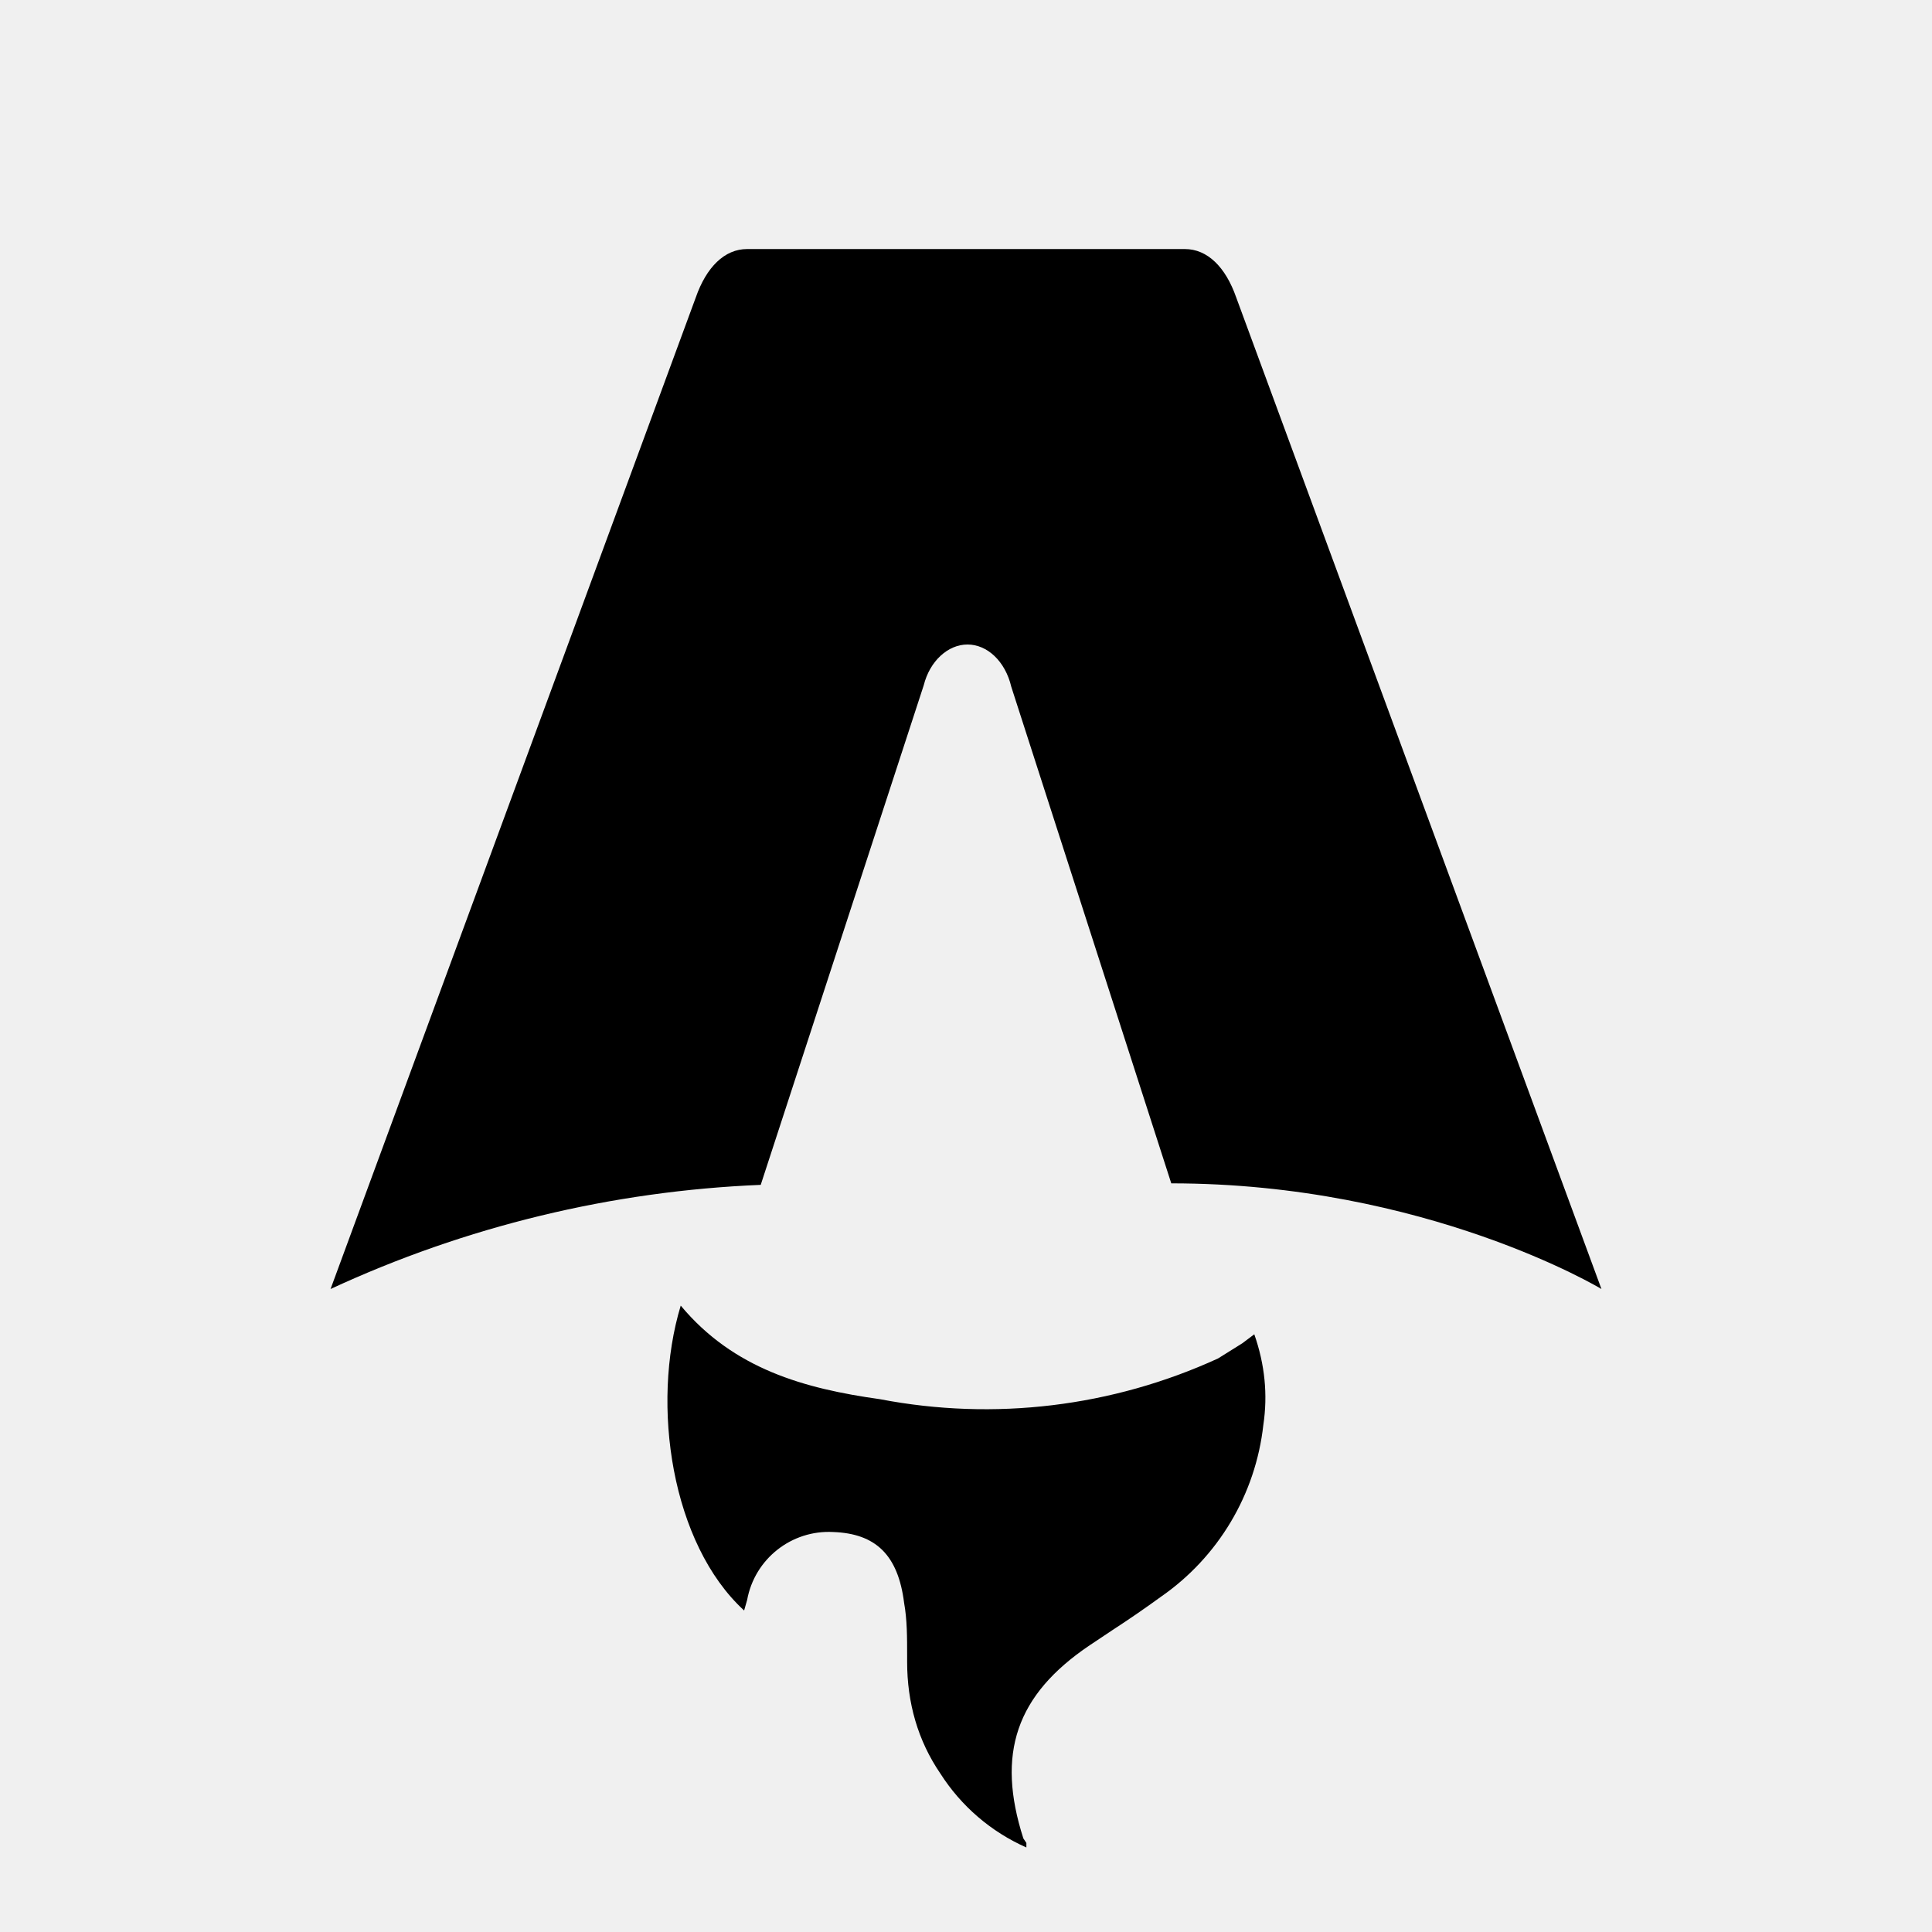
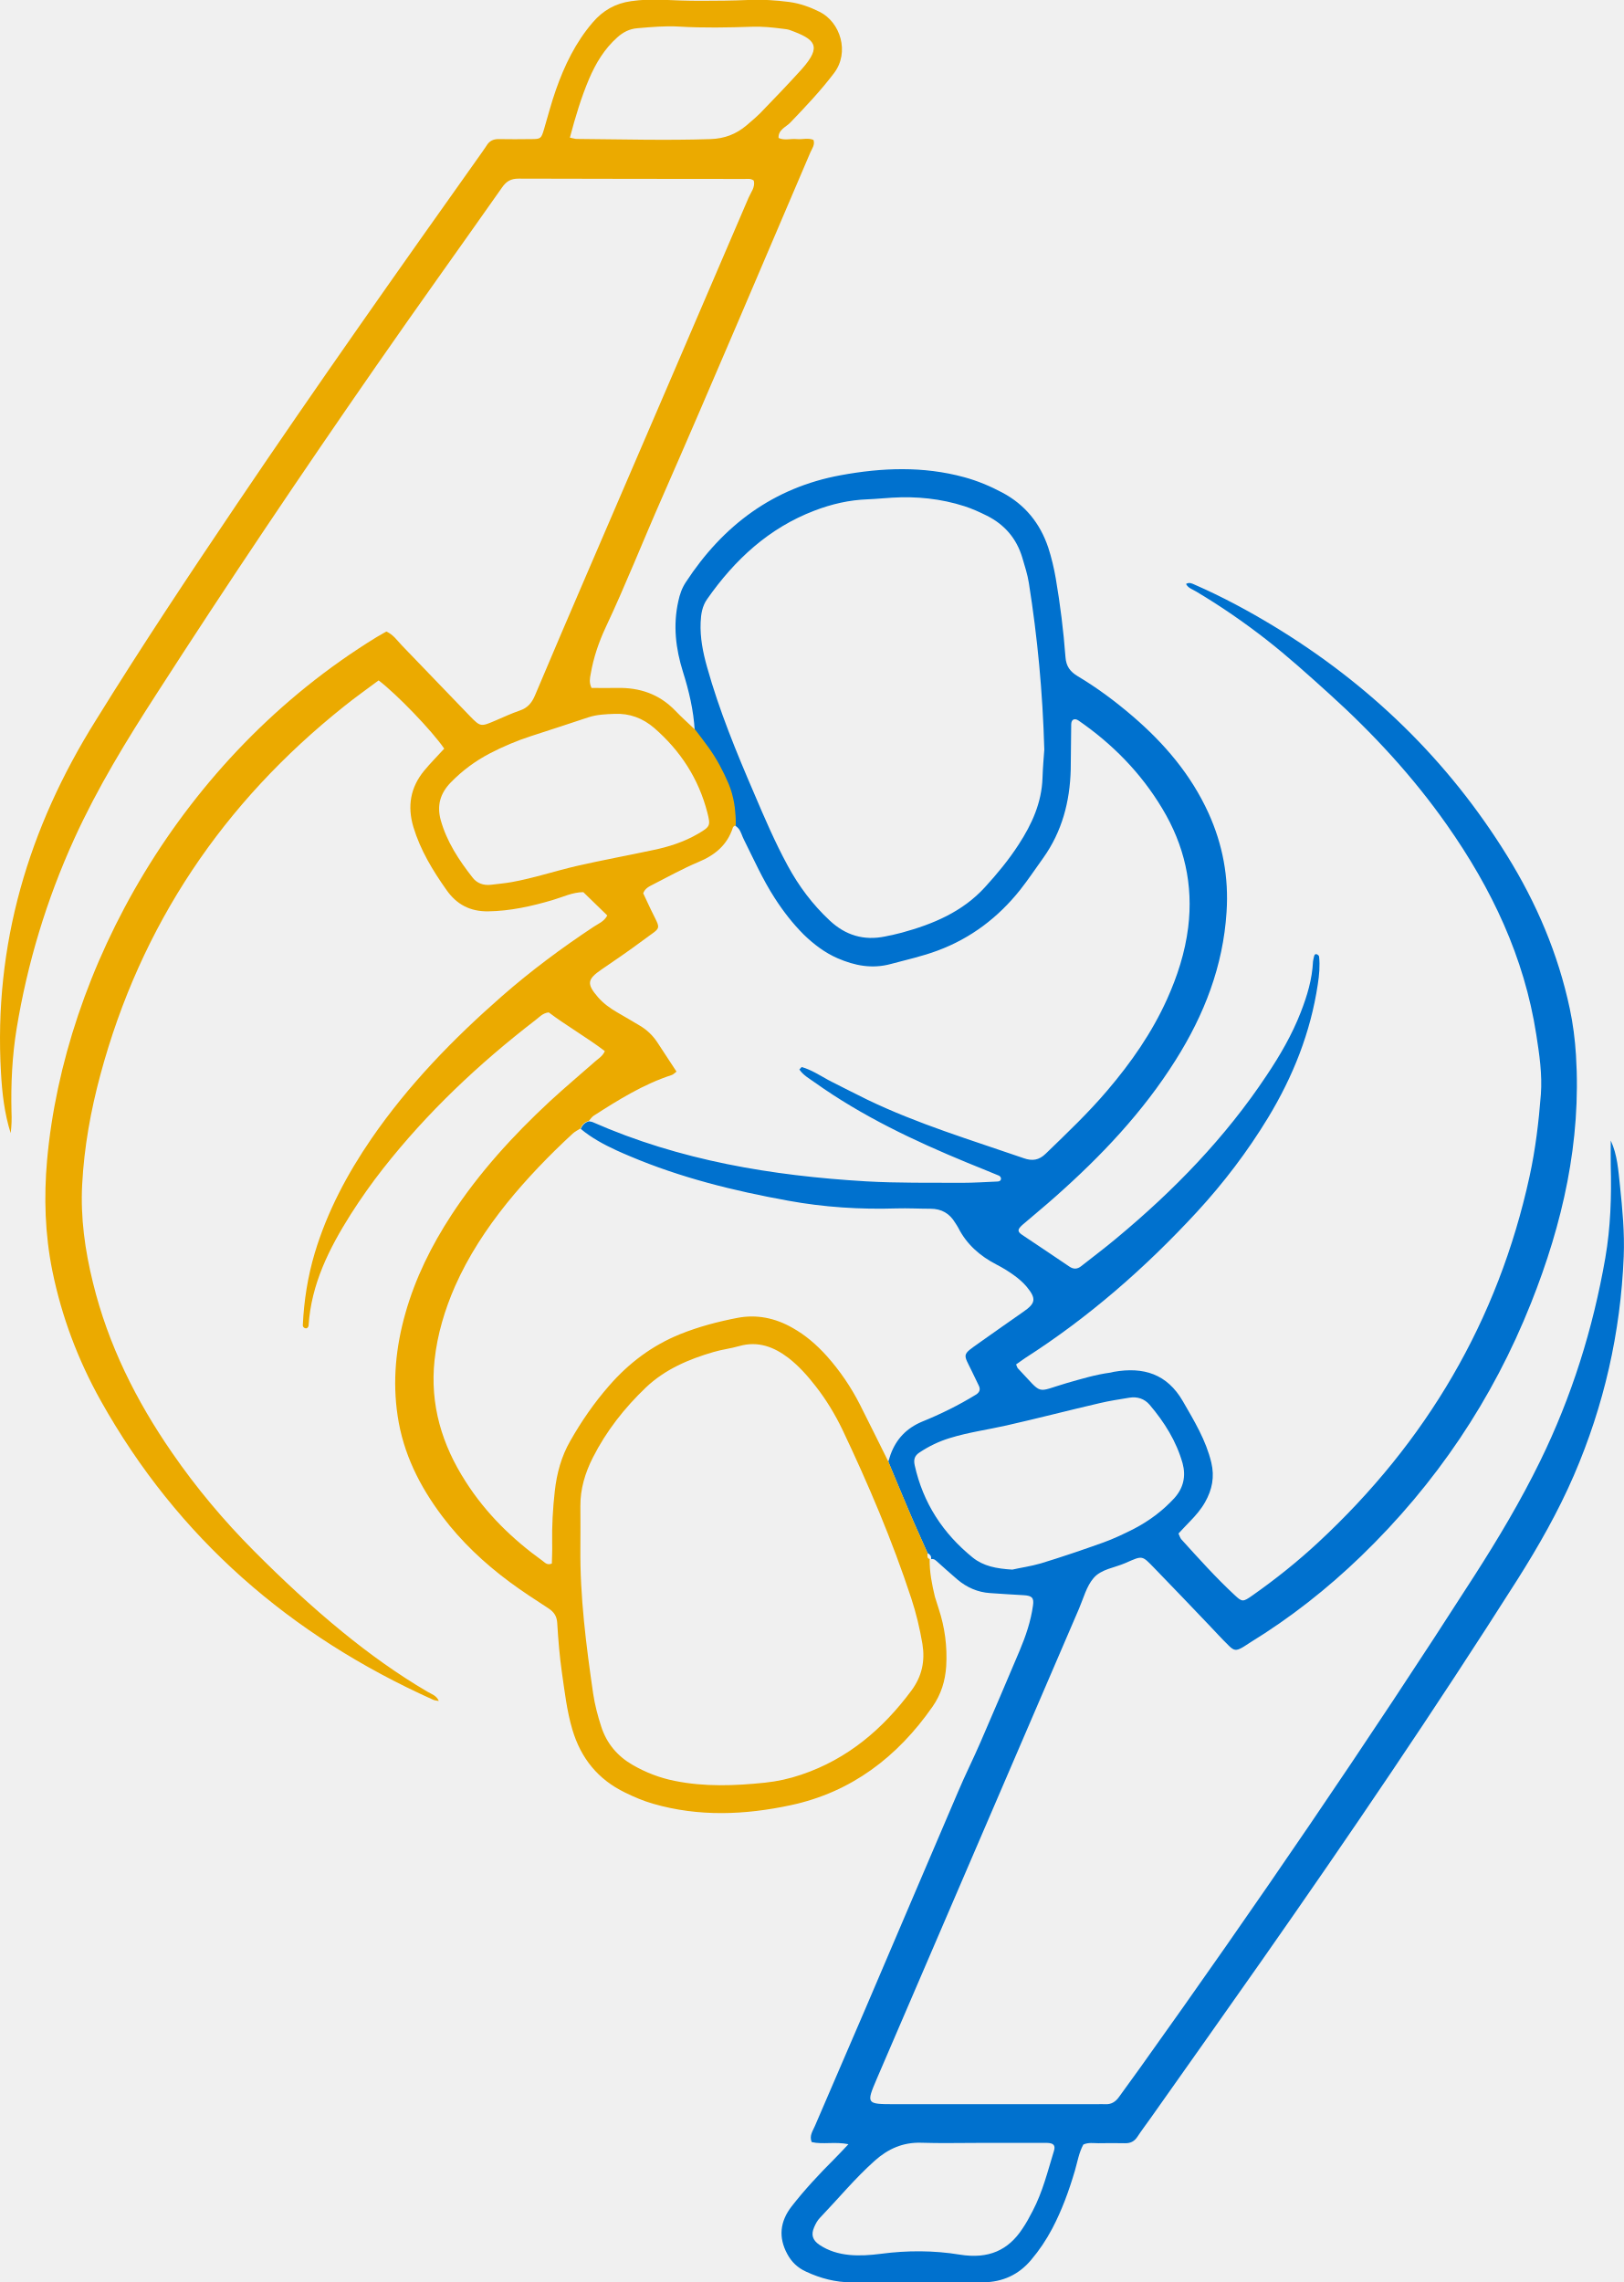
- <svg xmlns="http://www.w3.org/2000/svg" fill="none" viewBox="0 0 128 128">
-   <path d="M50.4 78.5a75.1 75.1 0 0 0-28.5 6.9l24.2-65.7c.7-2 1.9-3.2 3.4-3.2h29c1.5 0 2.7 1.2 3.4 3.2l24.2 65.7s-11.6-7-28.5-7L67 45.5c-.4-1.7-1.6-2.8-2.9-2.8-1.3 0-2.5 1.1-2.9 2.7L50.4 78.5Zm-1.1 28.2Zm-4.2-20.2c-2 6.6-.6 15.8 4.2 20.2a17.5 17.5 0 0 1 .2-.7 5.5 5.5 0 0 1 5.7-4.5c2.8.1 4.3 1.5 4.7 4.7.2 1.1.2 2.3.2 3.5v.4c0 2.7.7 5.2 2.2 7.4a13 13 0 0 0 5.7 4.9v-.3l-.2-.3c-1.8-5.6-.5-9.5 4.4-12.8l1.5-1a73 73 0 0 0 3.2-2.2 16 16 0 0 0 6.8-11.4c.3-2 .1-4-.6-6l-.8.6-1.6 1a37 37 0 0 1-22.4 2.7c-5-.7-9.7-2-13.2-6.2Z" />
-   <style>
-         path { fill: #000; }
-         @media (prefers-color-scheme: dark) {
-             path { fill: #FFF; }
-         }
-     </style>
+ <svg xmlns="http://www.w3.org/2000/svg" version="1.1" id="Layer_1" x="0px" y="0px" viewBox="0 0 98.99 139.12" style="enable-background:new 0 0 98.99 139.12;" xml:space="preserve">
+   <style type="text/css">
+ 	.st0{fill:#0071CE;}
+ 	.st1{fill:#EBAA00;}
+ </style>
+   <g>
+     <path class="st0" d="M98.19,69.53c0,0.55-0.01,1.04,0,1.54c0.05,1.88-0.01,3.75-0.33,5.61c-0.75,4.32-2.05,8.47-3.98,12.41   c-1.18,2.41-2.55,4.71-4,6.97c-6.53,10.18-13.35,20.16-20.38,30c-0.42,0.59-0.85,1.18-1.28,1.77c-0.21,0.3-0.48,0.48-0.87,0.45   c-0.15-0.01-0.31,0-0.46,0c-4.14,0-8.27,0-12.4,0c-1.68,0-1.69-0.03-1.04-1.55c4.11-9.56,8.22-19.12,12.33-28.67   c0.27-0.63,0.45-1.35,0.88-1.85c0.46-0.55,1.28-0.63,1.94-0.92c1.07-0.47,1-0.48,1.77,0.31c1.12,1.15,2.23,2.32,3.34,3.48   c0.4,0.42,0.78,0.84,1.19,1.24c0.31,0.31,0.45,0.33,0.81,0.13c0.17-0.09,0.32-0.21,0.49-0.31c2.46-1.51,4.71-3.28,6.78-5.28   c4.55-4.4,8.01-9.53,10.35-15.42c1.93-4.85,3.07-9.85,2.74-15.12c-0.06-0.96-0.18-1.9-0.38-2.84c-0.71-3.33-2.02-6.41-3.81-9.3   c-3.61-5.84-8.41-10.48-14.27-14.03c-1.54-0.93-3.12-1.78-4.77-2.5c-0.18-0.08-0.34-0.17-0.54-0.05c0.13,0.26,0.41,0.33,0.63,0.47   c1.48,0.88,2.9,1.86,4.26,2.92c1.33,1.04,2.58,2.17,3.83,3.3c2.68,2.42,5.12,5.06,7.19,8.01c2.72,3.87,4.71,8.05,5.44,12.77   c0.19,1.21,0.37,2.43,0.28,3.65c-0.13,1.68-0.33,3.35-0.69,5c-1.92,8.8-6.29,16.19-12.88,22.31c-1.26,1.17-2.61,2.25-4.02,3.24   c-0.57,0.4-0.62,0.4-1.08-0.03c-1.15-1.07-2.2-2.24-3.25-3.4c-0.07-0.08-0.1-0.2-0.17-0.35c0.23-0.24,0.46-0.5,0.7-0.74   c0.35-0.36,0.67-0.73,0.92-1.17c0.43-0.76,0.59-1.54,0.38-2.42c-0.33-1.37-1.04-2.53-1.73-3.73c-0.97-1.68-2.41-2.11-4.2-1.8   c-0.07,0.01-0.15,0.04-0.22,0.05c-0.91,0.12-1.79,0.39-2.67,0.64c-1.94,0.57-1.39,0.76-2.97-0.9c-0.05-0.05-0.06-0.14-0.11-0.24   c0.18-0.12,0.36-0.26,0.54-0.38c3.89-2.49,7.34-5.51,10.47-8.9c1.64-1.78,3.1-3.7,4.35-5.76c1.52-2.51,2.59-5.19,3.03-8.12   c0.09-0.57,0.14-1.14,0.08-1.71c-0.01-0.05-0.08-0.11-0.13-0.13c-0.08-0.04-0.15,0.01-0.17,0.1c-0.02,0.11-0.06,0.22-0.07,0.33   c-0.05,1.09-0.36,2.11-0.75,3.11c-0.53,1.36-1.26,2.62-2.07,3.83c-2.52,3.8-5.66,7.03-9.15,9.93c-0.7,0.59-1.44,1.14-2.16,1.71   c-0.24,0.19-0.47,0.2-0.73,0.02c-0.95-0.65-1.91-1.28-2.86-1.92c-0.31-0.21-0.31-0.33,0.01-0.62c0.67-0.58,1.35-1.13,2.01-1.72   c2.79-2.47,5.34-5.16,7.33-8.33c1.74-2.76,2.89-5.72,3.1-9.02c0.14-2.11-0.23-4.11-1.1-6.03c-1.07-2.35-2.7-4.26-4.64-5.92   c-1.05-0.9-2.15-1.72-3.34-2.43c-0.46-0.28-0.7-0.6-0.74-1.17c-0.12-1.6-0.32-3.2-0.59-4.78c-0.11-0.64-0.26-1.27-0.46-1.89   c-0.5-1.48-1.41-2.61-2.8-3.35c-0.75-0.4-1.52-0.72-2.33-0.94c-2.49-0.68-5.02-0.58-7.51-0.12c-4.11,0.75-7.19,3.06-9.45,6.52   c-0.24,0.36-0.37,0.74-0.46,1.16c-0.33,1.47-0.16,2.89,0.28,4.3c0.37,1.17,0.65,2.36,0.72,3.59c0.27,0.36,0.55,0.72,0.81,1.08   c0.49,0.68,0.88,1.42,1.21,2.19c0.17,0.41,0.28,0.82,0.36,1.24c0.03,0.21,0.06,0.42,0.07,0.64c0.01,0.21,0.02,0.43,0.02,0.65   c0.04,0.02,0.07,0.05,0.11,0.08c0.03,0.03,0.06,0.06,0.09,0.09c0.08,0.1,0.13,0.21,0.18,0.33c0.05,0.12,0.09,0.24,0.15,0.35   c0.6,1.2,1.14,2.42,1.87,3.55c0.52,0.81,1.1,1.56,1.78,2.24c0.61,0.59,1.28,1.1,2.06,1.44c1.04,0.45,2.1,0.66,3.24,0.35   c0.96-0.26,1.93-0.47,2.86-0.82c2.02-0.75,3.68-2.01,5.02-3.69c0.5-0.63,0.94-1.3,1.41-1.95c1.15-1.61,1.63-3.44,1.68-5.39   c0.02-0.92,0.01-1.84,0.03-2.75c0-0.31,0.2-0.41,0.45-0.24c2.07,1.43,3.8,3.19,5.1,5.36c1.35,2.24,1.9,4.65,1.58,7.25   c-0.19,1.53-0.66,2.98-1.29,4.38c-0.92,2.04-2.19,3.86-3.63,5.55c-1.16,1.37-2.47,2.61-3.76,3.86c-0.42,0.41-0.83,0.46-1.34,0.28   c-3.21-1.11-6.47-2.09-9.54-3.57c-0.72-0.35-1.43-0.72-2.15-1.08c-0.08-0.04-0.15-0.08-0.23-0.12c-0.53-0.29-1.03-0.62-1.62-0.79   c-0.05,0.05-0.09,0.1-0.14,0.15c0.24,0.36,0.62,0.56,0.95,0.8c2.88,2.05,6.05,3.55,9.3,4.89c0.63,0.26,1.27,0.51,1.91,0.78   c0.06,0.02,0.13,0.11,0.13,0.17c0.01,0.13-0.1,0.19-0.21,0.19c-0.73,0.03-1.45,0.08-2.17,0.08c-1.95-0.01-3.9,0.02-5.84-0.09   c-5.74-0.34-11.36-1.27-16.67-3.61c-0.07-0.03-0.15-0.03-0.22-0.05c-0.25,0.06-0.41,0.23-0.51,0.46c0.67,0.56,1.42,0.96,2.2,1.32   c0.26,0.12,0.52,0.23,0.78,0.34c3.11,1.32,6.36,2.12,9.67,2.72c2.19,0.4,4.39,0.54,6.61,0.47c0.69-0.02,1.37,0.02,2.06,0.02   c0.68,0,1.17,0.29,1.51,0.86c0.06,0.1,0.13,0.19,0.18,0.29c0.52,1.03,1.34,1.74,2.35,2.26c0.37,0.19,0.73,0.41,1.07,0.66   c0.28,0.2,0.54,0.43,0.76,0.69c0.6,0.73,0.54,1.01-0.22,1.53c-0.88,0.61-1.75,1.23-2.63,1.85c-1.14,0.81-1.03,0.66-0.48,1.8   c0.13,0.28,0.26,0.55,0.4,0.83c0.13,0.25,0.05,0.43-0.18,0.57c-1.04,0.64-2.14,1.18-3.27,1.64c-0.95,0.4-1.57,1.05-1.92,2   c-0.05,0.14-0.09,0.29-0.14,0.44c0.42,1,0.83,2.01,1.26,3.01c0.18,0.43,0.37,0.85,0.56,1.28c0.19,0.43,0.38,0.85,0.57,1.28   c0.11,0.06,0.21,0.14,0.22,0.26c0.01,0.03,0,0.07,0,0.11c0.08-0.02,0.16,0,0.23,0.04c0.03,0.02,0.06,0.04,0.09,0.07   c0.43,0.38,0.85,0.77,1.29,1.14c0.57,0.48,1.23,0.77,1.98,0.82c0.69,0.05,1.37,0.09,2.06,0.13c0.5,0.03,0.63,0.16,0.56,0.63   c-0.13,0.95-0.44,1.86-0.81,2.74c-0.79,1.86-1.58,3.73-2.39,5.59c-0.44,1.02-0.94,2.01-1.37,3.03c-1.9,4.43-3.78,8.86-5.68,13.3   c-1.01,2.36-2.03,4.7-3.04,7.06c-0.13,0.31-0.36,0.6-0.2,0.99c0.68,0.16,1.41-0.04,2.24,0.13c-0.35,0.37-0.6,0.64-0.86,0.9   c-0.92,0.92-1.81,1.87-2.61,2.9c-0.7,0.91-0.81,1.87-0.26,2.89c0.26,0.49,0.64,0.85,1.15,1.08c0.88,0.41,1.8,0.65,2.77,0.65   c1.61,0,3.21-0.02,4.82-0.02c1.07,0,2.14,0.03,3.22,0.02c1.17-0.02,2.15-0.46,2.91-1.37c0.5-0.59,0.92-1.22,1.28-1.9   c0.59-1.12,1.02-2.3,1.38-3.52c0.16-0.55,0.25-1.12,0.52-1.61c0.31-0.14,0.62-0.08,0.92-0.08c0.54-0.01,1.07-0.01,1.61,0   c0.34,0.01,0.58-0.11,0.77-0.4c0.25-0.38,0.53-0.75,0.8-1.13c2.25-3.19,4.51-6.37,6.75-9.57c5.36-7.65,10.6-15.37,15.61-23.26   c1.29-2.04,2.48-4.13,3.44-6.35c1.84-4.26,2.85-8.71,3.04-13.34c0.06-1.46-0.08-2.91-0.23-4.35C98.65,71.35,98.6,70.42,98.19,69.53    M63.55,47.43c-0.05,1.51-0.65,2.82-1.45,4.05c-0.6,0.93-1.31,1.79-2.06,2.61c-1.37,1.5-3.16,2.25-5.07,2.77   c-0.33,0.09-0.67,0.16-1.01,0.23c-1.3,0.27-2.42-0.07-3.38-0.97c-1.05-0.98-1.89-2.1-2.57-3.36c-0.77-1.42-1.4-2.89-2.03-4.37   c-1.09-2.53-2.14-5.08-2.88-7.73c-0.25-0.89-0.43-1.79-0.39-2.72c0.02-0.51,0.1-1,0.4-1.42c1.68-2.4,3.76-4.33,6.54-5.39   c1.04-0.4,2.12-0.65,3.24-0.69c0.5-0.02,0.99-0.07,1.49-0.1c1.5-0.09,2.98,0.06,4.41,0.52c0.47,0.15,0.93,0.36,1.37,0.58   c1.08,0.54,1.81,1.39,2.16,2.56c0.15,0.51,0.32,1.03,0.4,1.55c0.52,3.29,0.84,6.6,0.94,10.15C63.63,46.13,63.57,46.78,63.55,47.43    M61.71,95.69c-0.98-0.06-1.76-0.21-2.42-0.74c-1.81-1.47-3.02-3.32-3.53-5.62c-0.08-0.36,0-0.59,0.29-0.78   c0.57-0.38,1.19-0.68,1.85-0.88c1.13-0.35,2.31-0.51,3.46-0.77c1.9-0.43,3.78-0.92,5.68-1.36c0.59-0.14,1.2-0.23,1.8-0.33   c0.49-0.08,0.92,0.06,1.24,0.43c0.9,1.06,1.63,2.22,2.01,3.57c0.21,0.78,0.06,1.5-0.51,2.13c-0.71,0.77-1.53,1.38-2.45,1.86   c-0.61,0.31-1.24,0.61-1.88,0.84c-1.26,0.45-2.52,0.88-3.8,1.27C62.83,95.49,62.18,95.58,61.71,95.69 M64.25,131.12   c-0.38,1.24-0.69,2.51-1.3,3.67c-0.19,0.37-0.39,0.74-0.63,1.09c-0.85,1.29-2.04,1.86-3.82,1.57c-1.58-0.26-3.2-0.26-4.79-0.05   c-1.32,0.17-2.65,0.19-3.75-0.54c-0.43-0.29-0.53-0.62-0.33-1.08c0.09-0.21,0.2-0.42,0.36-0.58c1.11-1.16,2.13-2.4,3.34-3.48   c0.81-0.72,1.71-1.12,2.81-1.09c1.18,0.04,2.37,0.01,3.56,0.01c0,0,0,0,0,0c1.38,0,2.75,0,4.13,0   C64.22,130.65,64.35,130.79,64.25,131.12" />
+     <path class="st1" d="M56.67,95.06L56.67,95.06c0.01-0.01,0.03-0.01,0.04-0.01c-0.24-0.03-0.16-0.23-0.17-0.38   c-0.19-0.43-0.38-0.85-0.57-1.28c-0.19-0.43-0.38-0.85-0.56-1.28c-0.43-1-0.84-2.01-1.26-3.01c-0.58-1.16-1.15-2.33-1.74-3.49   c-0.54-1.06-1.21-2.04-2-2.93c-0.62-0.69-1.31-1.29-2.12-1.74c-1.04-0.59-2.16-0.82-3.32-0.6c-1.2,0.23-2.38,0.54-3.52,1   c-1.7,0.69-3.12,1.76-4.32,3.14c-0.91,1.04-1.69,2.17-2.37,3.37c-0.54,0.94-0.82,1.97-0.94,3.05c-0.12,1.06-0.18,2.13-0.16,3.21   c0.01,0.41-0.01,0.83-0.02,1.21c-0.29,0.12-0.42-0.06-0.56-0.16c-1.85-1.33-3.46-2.9-4.69-4.83c-1.45-2.25-2.19-4.7-1.9-7.41   c0.17-1.57,0.62-3.07,1.25-4.51c0.81-1.83,1.9-3.49,3.15-5.05c1.23-1.52,2.58-2.92,4.02-4.25c0.14-0.13,0.31-0.21,0.47-0.31   c0.1-0.23,0.26-0.4,0.51-0.46c0.1-0.11,0.18-0.24,0.3-0.32c1.51-0.97,3.03-1.92,4.75-2.48c0.1-0.03,0.18-0.12,0.3-0.21   c-0.4-0.61-0.79-1.2-1.18-1.8c-0.28-0.42-0.64-0.76-1.07-1.01c-0.46-0.27-0.92-0.55-1.38-0.81c-0.43-0.25-0.83-0.54-1.16-0.92   c-0.7-0.81-0.65-1.09,0.21-1.68c0.85-0.58,1.7-1.16,2.53-1.78c1.17-0.88,1.12-0.56,0.49-1.87c-0.16-0.34-0.32-0.68-0.47-1   c0.11-0.31,0.37-0.42,0.6-0.54c0.92-0.47,1.82-0.97,2.77-1.37c1.01-0.42,1.76-1.04,2.1-2.11c0.02-0.06,0.11-0.09,0.17-0.14   c0-0.22,0-0.43-0.02-0.65c-0.01-0.21-0.04-0.43-0.07-0.64c-0.07-0.42-0.18-0.84-0.35-1.24c-0.33-0.77-0.72-1.51-1.21-2.19   c-0.26-0.37-0.54-0.72-0.81-1.08c-0.42-0.4-0.85-0.78-1.24-1.19c-0.97-1-2.16-1.4-3.53-1.37c-0.53,0.01-1.06,0-1.56,0   c-0.16-0.33-0.1-0.6-0.05-0.86c0.17-0.99,0.49-1.93,0.91-2.83c1.22-2.59,2.27-5.26,3.43-7.89c3.07-7,6.04-14.04,9.05-21.07   c0.1-0.23,0.29-0.46,0.19-0.76c-0.33-0.14-0.67-0.02-1.01-0.05c-0.38-0.04-0.76,0.1-1.12-0.07c-0.02-0.51,0.45-0.66,0.72-0.94   c0.93-0.97,1.85-1.94,2.66-3.01c0.97-1.27,0.39-3.11-0.88-3.74c-0.58-0.29-1.19-0.51-1.85-0.6c-0.84-0.11-1.67-0.16-2.52-0.12   c-0.95,0.04-1.91,0.05-2.87,0.05c-0.84,0-1.68-0.03-2.52-0.07c-0.58-0.02-1.14,0.01-1.72,0.09c-0.96,0.13-1.73,0.57-2.35,1.3   c-1.04,1.21-1.72,2.62-2.24,4.1c-0.28,0.79-0.49,1.61-0.73,2.42c-0.17,0.56-0.19,0.59-0.79,0.59c-0.65,0.01-1.3,0.01-1.95,0   c-0.34-0.01-0.59,0.11-0.76,0.4c-0.08,0.13-0.18,0.25-0.26,0.38c-5.05,7.11-10.08,14.24-14.96,21.47   c-2.93,4.34-5.83,8.71-8.59,13.17C1.72,50.49-0.39,57.61,0.06,65.4c0.07,1.25,0.21,2.48,0.59,3.68c0.06-0.44,0.07-0.88,0.05-1.31   c-0.04-1.69,0.04-3.37,0.31-5.04c0.66-4.02,1.83-7.89,3.52-11.6c1.41-3.1,3.19-6.01,5.04-8.87c4.33-6.73,8.79-13.36,13.35-19.93   c2.53-3.65,5.12-7.25,7.67-10.88c0.26-0.38,0.53-0.56,1.02-0.56c4.59,0.02,9.19,0.01,13.78,0.02c0.19,0,0.38-0.04,0.56,0.1   c0.1,0.4-0.18,0.72-0.32,1.05c-3.25,7.59-6.52,15.17-9.78,22.75c-1.09,2.53-2.17,5.05-3.24,7.59c-0.19,0.45-0.45,0.76-0.93,0.92   c-0.5,0.17-0.99,0.4-1.48,0.61c-0.89,0.38-0.91,0.39-1.56-0.28c-1.39-1.43-2.75-2.87-4.14-4.3c-0.29-0.3-0.52-0.66-0.95-0.85   c-0.19,0.11-0.39,0.22-0.59,0.34c-12,7.36-19.05,20.3-20.09,31.89c-0.2,2.25-0.13,4.51,0.32,6.74c0.57,2.8,1.56,5.43,2.95,7.92   c4.69,8.38,11.57,14.33,20.28,18.24c0.09,0.04,0.21,0.04,0.33,0.07c-0.14-0.34-0.45-0.42-0.7-0.57c-1.82-1.07-3.53-2.3-5.16-3.63   c-1.9-1.55-3.69-3.22-5.42-4.96c-1.84-1.85-3.51-3.84-4.99-5.99c-2.19-3.17-3.89-6.58-4.81-10.34c-0.49-1.98-0.77-3.98-0.66-6.02   c0.12-2.26,0.52-4.48,1.11-6.67c2.46-9.14,7.49-16.59,14.87-22.47c0.68-0.55,1.4-1.05,2.09-1.57c1.12,0.85,3.27,3.09,4,4.16   c-0.4,0.44-0.84,0.88-1.22,1.34c-0.84,1.02-1.04,2.16-0.66,3.44c0.43,1.42,1.18,2.65,2.02,3.84c0.62,0.88,1.43,1.31,2.53,1.3   c1.36-0.02,2.65-0.31,3.94-0.69c0.62-0.18,1.21-0.48,1.87-0.48c0.49,0.47,0.98,0.95,1.46,1.42c-0.2,0.38-0.55,0.5-0.83,0.69   c-1.95,1.29-3.82,2.68-5.58,4.22c-2.98,2.61-5.72,5.43-7.97,8.7c-1.48,2.16-2.69,4.44-3.45,6.96c-0.43,1.44-0.66,2.91-0.73,4.4   c-0.01,0.12,0.1,0.21,0.22,0.2c0.05,0,0.13-0.1,0.13-0.16c0.16-2.53,1.25-4.7,2.57-6.79c0.62-0.97,1.28-1.91,1.99-2.81   c2.69-3.42,5.83-6.38,9.27-9.03c0.24-0.18,0.44-0.43,0.81-0.47c1.1,0.83,2.32,1.52,3.42,2.36c-0.14,0.32-0.39,0.45-0.59,0.63   c-0.92,0.81-1.86,1.6-2.76,2.43c-2.25,2.09-4.31,4.35-6,6.93c-1.22,1.87-2.2,3.84-2.81,6c-0.58,2.05-0.79,4.13-0.47,6.25   c0.34,2.29,1.34,4.29,2.72,6.12c1.16,1.54,2.55,2.85,4.1,4c0.77,0.57,1.57,1.09,2.37,1.61c0.35,0.23,0.52,0.49,0.54,0.92   c0.06,0.99,0.14,1.99,0.28,2.97c0.17,1.17,0.3,2.35,0.64,3.5c0.52,1.75,1.56,3.04,3.21,3.84c0.55,0.27,1.11,0.51,1.7,0.68   c2.79,0.81,5.62,0.69,8.41,0.09c3.69-0.79,6.5-2.94,8.64-6.01c0.52-0.75,0.77-1.56,0.83-2.46c0.07-1.2-0.08-2.36-0.46-3.51   c-0.08-0.24-0.16-0.49-0.23-0.73C56.81,96.59,56.66,95.84,56.67,95.06 M45.5,7.65c-0.63,0.53-1.33,0.8-2.19,0.83   c-2.72,0.09-5.43,0.01-8.15-0.01c-0.11,0-0.22-0.04-0.42-0.08c0.34-1.28,0.69-2.45,1.17-3.58c0.41-0.96,0.94-1.84,1.73-2.54   c0.35-0.31,0.73-0.51,1.22-0.55c0.84-0.07,1.68-0.15,2.52-0.1c1.49,0.09,2.99,0.06,4.48,0.01c0.62-0.02,1.22,0.04,1.83,0.12   c0.15,0.02,0.31,0.03,0.45,0.08c1.55,0.56,1.99,0.97,0.74,2.38C48.06,5.12,47.21,6,46.36,6.88C46.09,7.15,45.79,7.4,45.5,7.65    M35.17,52.79c-1.34,0.31-2.65,0.75-4,0.99c-0.41,0.07-0.83,0.11-1.25,0.16c-0.45,0.05-0.85-0.09-1.12-0.45   c-0.83-1.06-1.56-2.17-1.93-3.48c-0.25-0.9-0.04-1.64,0.61-2.31c0.7-0.72,1.5-1.31,2.38-1.77c0.81-0.42,1.66-0.78,2.53-1.06   c1.16-0.38,2.32-0.75,3.48-1.14c0.52-0.17,1.05-0.19,1.59-0.21c0.92-0.04,1.72,0.26,2.42,0.86c1.61,1.4,2.71,3.1,3.24,5.16   c0.2,0.79,0.18,0.85-0.55,1.28c-0.87,0.51-1.81,0.81-2.79,1.01C38.24,52.16,36.7,52.44,35.17,52.79 M55.57,103.05   c-1.75,2.36-3.9,4.19-6.72,5.14c-0.73,0.25-1.47,0.41-2.23,0.49c-1.83,0.19-3.67,0.26-5.49-0.11c-0.91-0.18-1.76-0.51-2.56-0.97   c-0.94-0.54-1.59-1.32-1.92-2.34c-0.21-0.65-0.39-1.33-0.49-2c-0.43-2.96-0.81-5.92-0.78-8.91c0-0.84,0.01-1.68,0-2.52   c-0.01-1.06,0.29-2.04,0.76-2.97c0.82-1.62,1.93-3.03,3.24-4.28c1.16-1.1,2.61-1.72,4.13-2.16c0.51-0.15,1.05-0.21,1.56-0.36   c1.14-0.32,2.11,0.05,3,0.73c0.64,0.5,1.17,1.1,1.66,1.73c0.64,0.82,1.17,1.7,1.62,2.63c1.59,3.35,3.04,6.76,4.2,10.29   c0.3,0.91,0.52,1.84,0.68,2.78C56.4,101.27,56.2,102.19,55.57,103.05" />
+   </g>
</svg>
